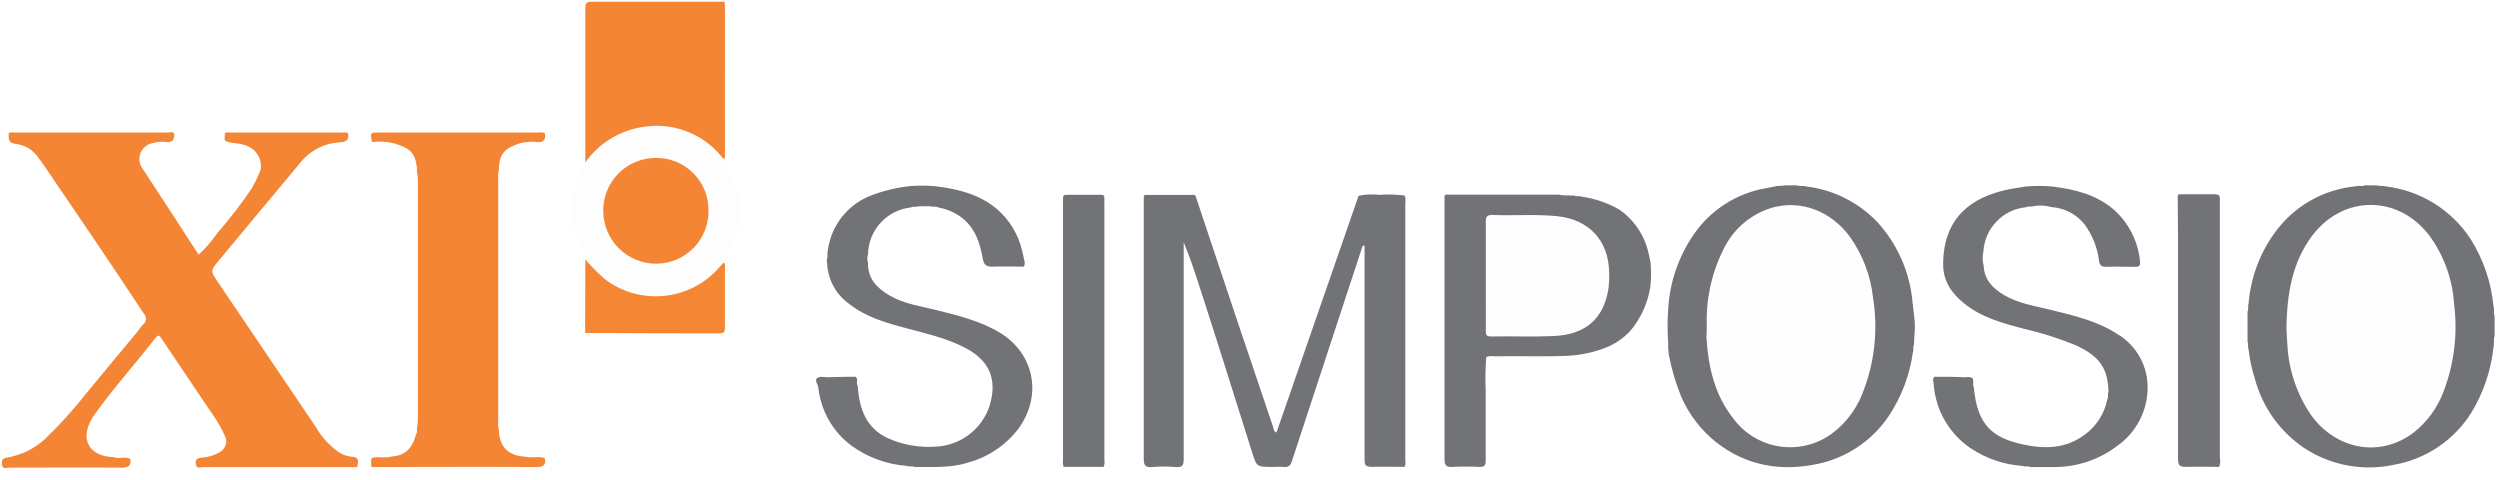
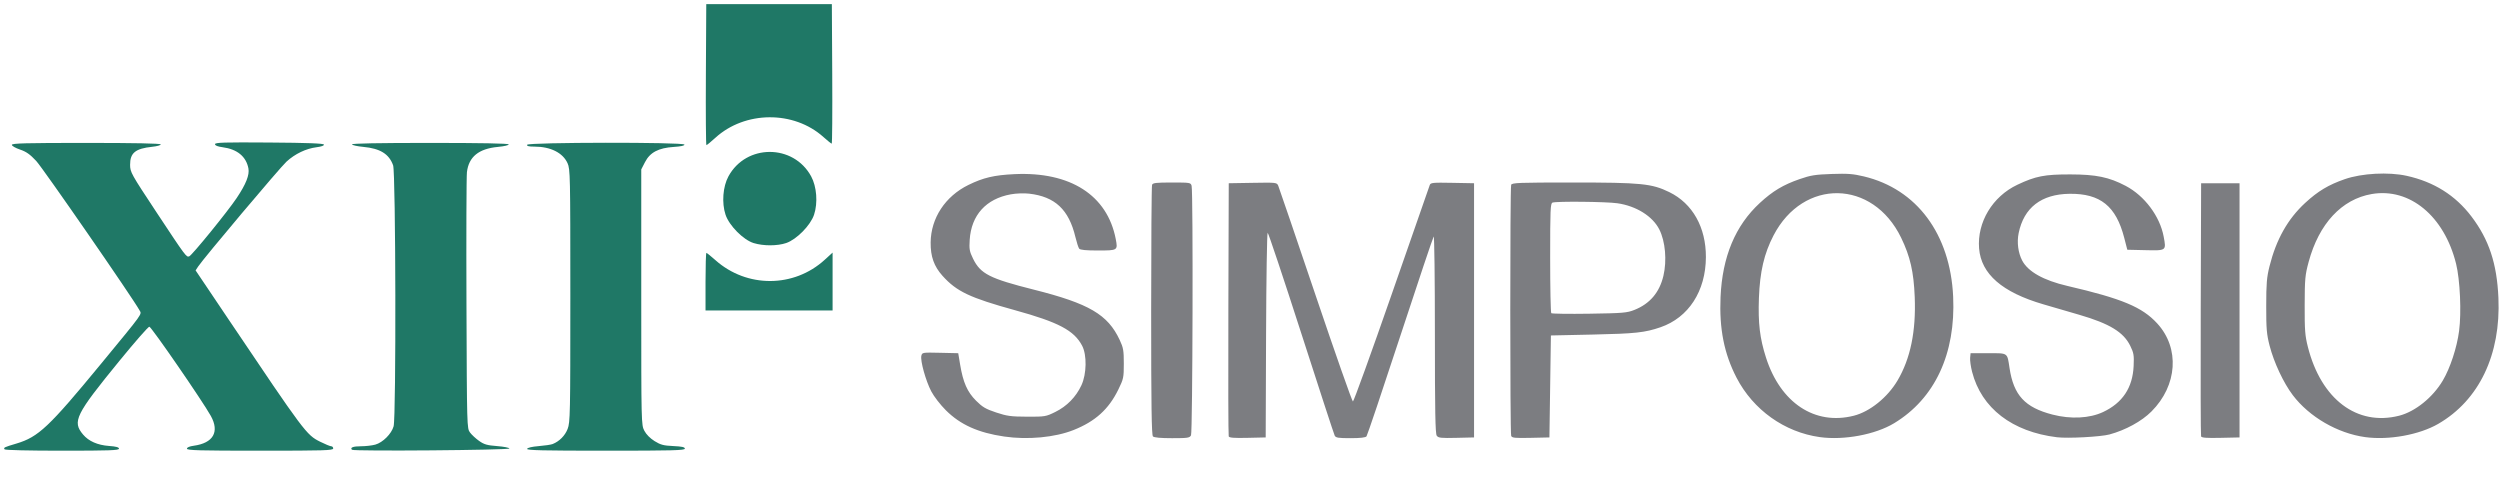
- <svg xmlns="http://www.w3.org/2000/svg" width="501" height="96" viewBox="0 0 501 96">
-   <g fill="none">
-     <path fill="#F48534" d="M69.769 26.763C69.942 28.076 69.423 28.46 68.074 28.521 64.934 28.704 62.026 30.234 60.095 32.719 54.677 39.159 49.333 45.647 43.94 52.111 42.158 54.254 42.121 54.254 43.68 56.545 50.187 66.195 56.702 75.838 63.225 85.472 64.324 87.418 65.826 89.106 67.629 90.425 68.581 91.129 69.724 91.527 70.907 91.564 72.218 91.886 71.649 92.803 71.6 93.62L40.674 93.62C40.167 93.62 39.375 94.066 39.226 92.939 39.078 91.812 39.882 91.775 40.562 91.7 41.781 91.602 42.963 91.238 44.026 90.636 44.56 90.319 44.971 89.83 45.189 89.249 45.395 88.736 45.395 88.164 45.189 87.651 43.952 84.63 41.923 82.128 40.167 79.454 37.594 75.553 34.922 71.714 32.349 67.813 31.903 67.132 31.643 67.095 31.186 67.689 27.054 73.002 22.526 77.98 18.642 83.515 18.556 83.639 18.494 83.763 18.419 83.899 15.945 88.097 17.912 91.502 22.848 91.614 23.9 92.097 25.124 91.292 26.151 92.047 26.275 93.372 25.693 93.731 24.37 93.719 16.861 93.645 9.34 93.719 1.831 93.719 1.311 93.719.482 94.152.383 93.025.285 91.899.804 91.787 1.621 91.663 4.397 91.156 6.972 89.868 9.043 87.948 12.073 85.036 14.892 81.912 17.479 78.599 20.856 74.488 24.271 70.414 27.66 66.327 27.945 65.891 28.264 65.477 28.613 65.089 28.976 64.847 29.211 64.454 29.252 64.019 29.292 63.584 29.135 63.153 28.823 62.848 23.133 54.245 17.401 45.73 11.628 37.301 10.317 35.369 9.043 33.388 7.633 31.531 6.631 30.068 5.058 29.097 3.303 28.856 1.583 28.732 1.732 27.803 1.757 26.714 2.152 26.416 2.61 26.553 2.994 26.553L33.598 26.553C34.043 26.553 34.588 26.28 34.934 26.825 34.934 28.063 34.55 28.645 33.19 28.447 32.359 28.354 31.518 28.425 30.716 28.658 29.558 28.823 28.58 29.599 28.154 30.689 27.729 31.779 27.923 33.014 28.662 33.921 32.373 39.604 36.084 45.264 39.795 51.022 41.202 49.759 42.448 48.328 43.507 46.762 46.041 43.869 48.388 40.816 50.533 37.623 51.138 36.523 51.683 35.39 52.166 34.23 52.347 33.578 52.347 32.889 52.166 32.236 51.485 29.946 49.778 29.029 47.589 28.757 46.919 28.687 46.255 28.579 45.597 28.435 44.558 28.187 45.238 27.296 45.016 26.726 45.262 26.558 45.565 26.495 45.857 26.553L68.816 26.553C69.225 26.553 69.546 26.466 69.769 26.763zM83.673 85.249C83.673 84.605 83.747 84.011 83.747 83.329L83.747 36.781C83.747 36.187 83.747 35.543 83.673 35.01 83.438 34.404 83.673 33.772 83.463 33.14 83.141 30.329 81.607 29.512 79.047 28.757 77.586 28.376 76.066 28.279 74.569 28.472 74.16 26.602 74.185 26.553 75.905 26.553L107.956 26.553C108.375 26.477 108.808 26.533 109.193 26.714 109.441 28.15 108.847 28.633 107.424 28.46 106.057 28.314 104.674 28.497 103.392 28.992 100.732 29.995 99.953 31.345 99.965 34.329 99.815 34.75 99.773 35.201 99.841 35.642L99.841 84.593C99.771 85.033 99.813 85.485 99.965 85.905 99.965 89.422 101.796 91.366 105.235 91.502 106.472 91.886 107.907 91.329 109.193 91.812 109.453 93.211 108.921 93.595 107.474 93.595 96.464 93.521 85.455 93.595 74.445 93.595 74.235 91.626 74.235 91.626 76.14 91.626 76.904 91.715 77.678 91.673 78.428 91.502 81.137 91.279 82.56 90.016 83.376 87.069 83.76 86.5 83.376 85.831 83.673 85.249zM117.296 32.546L117.296 1.588C117.296.498 117.667.35 118.657.35L145.191.35C145.463.647 145.352 1.006 145.352 1.34L145.352 31.171C145.406 31.509 145.341 31.855 145.166 32.15 144.461 32.075 144.078 31.469 143.632 31.011 138.754 25.758 131.047 24.258 124.557 27.296 122.358 28.217 120.414 29.657 118.892 31.493 118.459 31.89 118.162 32.633 117.296 32.546z" />
-     <path fill="#FDFDFD" d="M117.296,32.546 C119.956,28.795 123.997,26.255 128.528,25.488 C134.447,24.39 140.5,26.543 144.399,31.134 C144.597,31.345 144.783,31.58 144.968,31.803 C145.352,31.803 145.278,31.456 145.278,31.233 L145.278,1.105 C145.258,0.809 145.216,0.516 145.154,0.226 C145.711,0.696 145.463,1.34 145.463,1.898 C145.463,11.457 145.537,21.005 145.463,30.565 C145.477,32.357 145.923,34.12 146.762,35.704 C149.236,40.855 148.482,45.858 145.946,50.749 C145.614,51.386 145.456,52.1 145.488,52.817 L145.488,65.882 C145.488,66.748 145.253,67.12 144.313,67.12 L118.199,67.12 C117.853,67.12 117.494,67.12 117.271,66.798 C117.963,66.398 118.774,66.258 119.56,66.402 L142.544,66.402 C144.733,66.402 144.746,66.402 144.746,64.148 L144.746,53.771 C142.823,55.839 140.494,57.487 137.905,58.613 C130.917,61.423 122.916,59.39 118.112,53.585 C117.8,53.078 117.527,52.548 117.296,52 C117.655,51.331 116.987,51.059 116.789,50.601 C115.573,48.129 114.838,45.447 114.624,42.7 C114.618,39.638 115.357,36.621 116.776,33.908 C117.063,33.506 117.241,33.037 117.296,32.546 L117.296,32.546 Z" />
-     <path fill="#F48534" d="M141.987,42.168 C142.033,44.961 140.966,47.658 139.02,49.662 C137.075,51.665 134.412,52.809 131.621,52.842 C128.799,52.882 126.078,51.791 124.063,49.811 C122.049,47.832 120.909,45.129 120.896,42.304 C120.856,39.478 121.955,36.756 123.945,34.751 C125.936,32.747 128.649,31.631 131.472,31.654 C134.268,31.624 136.958,32.722 138.936,34.7 C140.914,36.678 142.014,39.369 141.987,42.168 L141.987,42.168 Z" />
-     <path fill="#F48634" d="M117.296,52 C118.537,53.466 119.898,54.824 121.366,56.062 C128.445,61.307 138.362,60.229 144.152,53.585 L145.018,52.619 C145.438,52.916 145.278,53.3 145.278,53.61 L145.278,65.634 C145.278,66.402 145.166,66.798 144.239,66.798 C135.245,66.798 126.252,66.798 117.259,66.724 L117.296,52 Z" />
-     <path fill="#727377" d="M239.577 39.208C242.381 47.604 245.185 56.004 247.989 64.408 250.339 71.409 252.706 78.417 255.089 85.435 255.238 85.856 255.176 86.45 255.807 86.673L272.259 39.233C273.605 38.949 274.988 38.886 276.354 39.047 278.061 38.919 279.777 38.964 281.475 39.183L281.475 39.183C281.669 39.641 281.721 40.145 281.624 40.632L281.624 92.121C281.624 92.604 281.785 93.112 281.451 93.558 279.273 93.558 277.096 93.496 274.919 93.558 273.682 93.558 273.459 93.224 273.459 92.072L273.459 56.161 273.459 49.152C272.903 49.263 272.927 49.697 272.816 50.043 268.173 64.136 263.542 78.232 258.924 92.332 258.603 93.298 258.207 93.707 257.192 93.57 256.451 93.524 255.707 93.524 254.966 93.57 251.873 93.57 251.848 93.57 250.945 90.722 249.028 84.692 247.148 78.661 245.243 72.63 243.593 67.388 241.915 62.15 240.208 56.916 239.305 54.13 238.389 51.344 237.214 48.57L237.214 50.068 237.214 91.961C237.214 93.199 236.967 93.719 235.606 93.595 234.03 93.457 232.444 93.457 230.868 93.595 229.421 93.731 229.198 93.137 229.211 91.849L229.211 41.078 229.211 39.295C229.409 38.973 229.73 39.06 230.002 39.06L238.872 39.06C239.117 39.011 239.372 39.064 239.577 39.208L239.577 39.208zM473.921 37.14L476.395 37.14C476.89 37.388 477.459 37.14 477.966 37.338 484.997 38.135 491.304 42.037 495.161 47.975 497.713 52.065 499.272 56.696 499.713 61.498 499.936 62.105 499.652 62.736 499.924 63.368L499.924 67.343C499.615 68.036 499.924 68.804 499.701 69.497 499.223 74.14 497.723 78.618 495.31 82.611 491.836 88.213 486.129 92.054 479.636 93.162 473.526 94.456 467.153 93.276 461.91 89.88 456.96 86.596 453.386 81.608 451.865 75.862 451.252 73.979 450.837 72.037 450.628 70.067 450.405 69.559 450.628 68.99 450.405 68.482L450.405 62.427C450.677 61.944 450.405 61.374 450.615 60.879 451.008 55.815 452.775 50.956 455.724 46.824 459.53 41.417 465.511 37.95 472.09 37.338 472.659 37.14 473.327 37.413 473.921 37.14zM383.333 70.661C382.696 75.199 381.052 79.536 378.521 83.354 375.217 88.272 370.134 91.713 364.345 92.951 356.922 94.549 349.921 93.36 343.884 88.592 340.849 86.171 338.453 83.042 336.907 79.478 335.804 76.765 334.975 73.948 334.433 71.07 334.317 70.25 334.271 69.421 334.297 68.593 334.143 66.425 334.143 64.248 334.297 62.08 334.575 56.674 336.348 51.452 339.418 46.997 342.783 42.082 347.989 38.737 353.854 37.722L355.735 37.363C356.341 37.115 356.972 37.363 357.603 37.14L360.077 37.14C360.671 37.425 361.314 37.14 361.932 37.363 367.342 38.005 372.363 40.498 376.146 44.421 380.264 48.892 382.775 54.609 383.284 60.668 383.395 61.646 383.519 62.612 383.63 63.591 383.78 64.866 383.78 66.154 383.63 67.429L383.556 69.163C383.271 69.609 383.568 70.179 383.333 70.661zM187.621 37.338C192.001 37.896 196.182 38.911 199.707 41.821 202.274 44.006 204.073 46.958 204.841 50.242 204.989 50.811 205.088 51.393 205.212 51.963 205.401 52.436 205.401 52.964 205.212 53.436 203.084 53.436 200.957 53.362 198.829 53.436 197.592 53.436 197.147 53.028 196.924 51.752 196.33 48.31 195.18 45.103 191.976 43.084 190.753 42.326 189.397 41.809 187.98 41.561 187.51 41.264 186.941 41.561 186.459 41.338L184.059 41.338C183.576 41.573 183.02 41.264 182.55 41.573 177.711 42.087 174.019 46.139 173.952 51.009 173.762 51.546 173.762 52.132 173.952 52.669 173.866 55.913 175.832 57.808 178.368 59.269 181.176 60.891 184.368 61.325 187.448 62.092 191.914 63.194 196.38 64.272 200.4 66.686 206.771 70.5 209.195 78.649 204.21 85.757 201.662 89.172 198.035 91.625 193.918 92.716 190.417 93.843 186.842 93.533 183.267 93.583 182.772 93.323 182.203 93.583 181.708 93.36 177.755 93.071 173.958 91.695 170.736 89.385 166.921 86.593 164.467 82.314 163.982 77.608 163.907 76.989 163.215 76.308 163.722 75.813 164.229 75.318 165.219 75.615 165.986 75.59 167.804 75.528 169.623 75.528 171.453 75.491 172.097 75.974 171.453 76.729 171.886 77.311 172.183 81.806 173.519 85.794 177.923 87.812 180.989 89.181 184.349 89.76 187.696 89.496 192.604 89.214 196.833 85.936 198.334 81.249 199.856 76.172 198.433 72.395 193.596 69.795 189.885 67.826 185.902 66.922 181.919 65.857 177.935 64.792 173.655 63.653 170.179 60.904 167.885 59.295 166.341 56.824 165.899 54.056 165.689 53.548 165.899 52.978 165.689 52.483L165.689 52C165.973 51.406 165.689 50.762 165.911 50.13 166.576 45.082 169.997 40.826 174.781 39.097 177.293 38.14 179.923 37.528 182.599 37.276 184.272 37.152 185.952 37.172 187.621 37.338L187.621 37.338zM397.522 53.238C397.633 56.012 399.316 57.746 401.493 59.058 404.437 60.842 407.826 61.312 411.105 62.129 415.669 63.256 420.271 64.321 424.291 66.922 428.214 69.233 430.551 73.514 430.378 78.067 430.244 82.582 427.988 86.769 424.291 89.36 420.732 92.071 416.393 93.557 411.921 93.595L406.886 93.595C406.391 93.323 405.822 93.595 405.328 93.372 401.61 93.124 398.022 91.903 394.924 89.831 390.604 86.908 387.867 82.159 387.502 76.952 387.502 76.457 387.143 75.912 387.712 75.503 389.716 75.503 391.733 75.503 393.737 75.602 394.256 75.602 394.813 75.441 395.308 75.788 395.617 76.37 395.246 77.026 395.555 77.633 396.235 85.187 399.266 87.775 405.624 89.112 409.843 90.004 413.987 89.905 417.698 87.168 420.097 85.458 421.749 82.892 422.312 79.998 422.609 79.515 422.312 78.958 422.535 78.463 422.411 73.943 420.877 71.343 415.743 69.089 412.449 67.751 409.053 66.678 405.587 65.882 401.357 64.779 397.101 63.64 393.613 60.804 391.139 58.811 389.395 56.359 389.407 52.991 389.407 43.233 395.592 39.481 402.037 38.057 403.274 37.772 404.647 37.598 405.958 37.375 407.728 37.219 409.508 37.219 411.278 37.375 415.756 37.933 420.098 38.973 423.648 42.044 426.642 44.729 428.507 48.451 428.868 52.458 428.967 53.238 428.658 53.486 427.879 53.474 425.899 53.474 423.92 53.399 421.953 53.474 421.001 53.474 420.716 52.966 420.642 52.235 420.315 49.631 419.337 47.152 417.797 45.028 416.19 42.975 413.79 41.698 411.191 41.511 410.013 41.179 408.776 41.107 407.567 41.301 407.084 41.536 406.515 41.227 406.045 41.524 401.384 41.957 397.74 45.737 397.472 50.415 397.262 51.346 397.279 52.315 397.522 53.238zM312.909 39.121L315.494 39.196C315.989 39.456 316.558 39.196 317.065 39.419 319.676 39.807 322.193 40.676 324.487 41.982 327.508 44.069 329.618 47.231 330.388 50.824 330.536 51.393 330.635 51.975 330.759 52.545 330.912 54.118 330.912 55.702 330.759 57.275 330.292 60.531 328.945 63.597 326.862 66.142 325.427 67.751 323.623 68.988 321.605 69.745 319.193 70.663 316.649 71.19 314.071 71.305 309.197 71.516 304.311 71.305 299.437 71.404 298.902 71.306 298.35 71.357 297.841 71.553 297.674 73.77 297.637 75.994 297.73 78.215L297.73 92.332C297.73 93.323 297.446 93.57 296.493 93.57 294.663 93.476 292.83 93.476 291.001 93.57 289.764 93.657 289.479 93.174 289.479 91.985L289.479 44.013 289.479 39.258C289.702 38.861 290.098 39.01 290.407 39.01L312.228 39.01C312.46 39.005 312.691 39.042 312.909 39.121L312.909 39.121zM444.715 93.558C442.488 93.558 440.261 93.496 438.035 93.558 436.798 93.558 436.476 93.236 436.476 91.998L436.476 55.306C436.476 49.957 436.476 44.62 436.414 39.208 436.526 38.911 436.785 38.936 437.033 38.936L443.849 38.936C444.628 38.936 444.888 39.183 444.863 39.964L444.863 45.152 444.863 91.886C444.991 92.445 444.939 93.03 444.715 93.558zM221.17 93.558L213.154 93.558C213 93.087 212.957 92.587 213.03 92.097L213.03 40.744C213.03 38.824 212.832 39.047 214.811 39.035L219.549 39.035C221.516 39.035 221.318 38.824 221.318 40.756L221.318 84.989 221.318 92.109C221.404 92.596 221.353 93.098 221.17 93.558z" />
-     <path fill="#FEFEFE" d="M458.199 65.621C458.335 58.885 459.324 52.582 463.394 47.195 469.579 39.06 480.49 39.022 486.749 47.084 489.714 51.081 491.462 55.849 491.784 60.817 492.571 66.88 491.813 73.044 489.582 78.735 488.368 81.856 486.344 84.596 483.719 86.673 477.076 91.738 468.243 90.227 463.134 83.181 460.335 79.08 458.702 74.295 458.409 69.336 458.285 68.036 458.273 66.736 458.199 65.621zM342.041 65.337C341.849 60.075 342.971 54.848 345.307 50.13 347.223 45.991 350.83 42.881 355.203 41.598 360.992 40.025 366.918 42.292 370.715 47.443 373.28 51.044 374.877 55.244 375.354 59.64 376.421 66.224 375.646 72.975 373.115 79.144 371.855 82.235 369.771 84.921 367.091 86.908 364.053 89.123 360.261 90.038 356.549 89.453 352.836 88.868 349.509 86.83 347.298 83.788 343.587 79.07 342.35 73.534 341.979 67.689 341.991 66.922 342.041 66.129 342.041 65.337zM297.755 55.22L297.755 44.533C297.755 43.493 297.928 43.035 299.116 43.084 303.408 43.245 307.775 42.898 312.005 43.319 318.413 43.951 322.372 48.186 322.471 54.588 322.52 55.726 322.466 56.865 322.31 57.993 321.32 63.925 317.733 67.058 311.337 67.343 307.144 67.529 302.938 67.343 298.732 67.429 297.73 67.429 297.767 66.909 297.767 66.191 297.755 62.538 297.755 58.885 297.755 55.22z" />
+ <svg xmlns="http://www.w3.org/2000/svg" width="1806" height="355" viewBox="0 0 1806 355">
+   <g fill="none" transform="translate(3 3)">
+     <path fill="#7C7D81" d="M722.47,312.358 C703.652,309.614 690.774,303.823 680.308,293.398 C676.289,289.396 671.694,283.445 669.74,279.712 C665.754,272.1 661.712,257.557 662.59,253.989 C663.178,251.599 663.429,251.56 676.209,251.854 L689.228,252.154 L690.606,260.426 C692.752,273.305 695.758,280.116 702.092,286.45 C706.74,291.098 709.072,292.468 716.606,294.972 C724.462,297.584 727.252,297.963 738.95,298.008 C751.922,298.059 752.525,297.958 759.364,294.59 C767.733,290.47 774.297,283.757 778.232,275.294 C782.012,267.162 782.252,253.442 778.729,246.743 C772.924,235.702 761.73,229.783 730.226,221.097 C697.609,212.104 688.029,207.559 677.886,196.266 C671.707,189.386 669.195,182.323 669.301,172.121 C669.483,154.558 679.846,138.799 696.613,130.59 C707.368,125.324 715.146,123.502 729.853,122.803 C770.204,120.886 796.912,137.996 803.013,169.672 C804.596,177.891 804.495,177.956 790.186,177.956 C781.393,177.956 777.311,177.555 776.592,176.622 C776.026,175.888 774.803,172.119 773.875,168.246 C769.112,148.378 759.157,139.04 740.456,136.898 C736.69,136.466 731.132,136.672 727.179,137.389 C709.315,140.628 698.667,152.403 697.515,170.189 C697.074,177.009 697.355,178.593 699.94,183.878 C705.297,194.828 711.943,198.215 743.797,206.231 C783.769,216.291 797.275,224.207 805.881,242.62 C808.494,248.212 808.84,250.196 808.841,259.627 C808.842,269.778 808.648,270.702 804.877,278.424 C797.934,292.64 788.234,301.415 772.578,307.638 C759.074,313.007 739.534,314.847 722.47,312.358 L722.47,312.358 Z M829.881,312.258 C828.906,311.282 828.6,289.691 828.6,221.6 C828.6,172.443 828.892,131.463 829.248,130.534 C829.792,129.117 832.083,128.846 843.536,128.846 C856.778,128.846 857.194,128.915 857.819,131.248 C858.996,135.642 858.58,309.244 857.386,311.474 C856.39,313.335 855.046,313.539 843.722,313.539 C835.377,313.539 830.733,313.109 829.881,312.258 L829.881,312.258 Z M884.617,312.232 C884.329,311.481 884.219,270.03 884.371,220.12 L884.647,129.375 L902.005,129.081 C919.172,128.791 919.375,128.815 920.418,131.217 C920.998,132.552 933.136,168.151 947.391,210.325 C961.646,252.5 973.777,287.018 974.348,287.034 C974.919,287.049 987.49,252.303 1002.283,209.82 C1017.075,167.336 1029.482,131.724 1029.853,130.681 C1030.464,128.962 1031.994,128.812 1046.193,129.08 L1061.858,129.375 L1061.858,221.187 L1061.858,313 L1049.06,313.302 C1037.953,313.565 1036.083,313.365 1034.915,311.764 C1033.863,310.325 1033.568,294.272 1033.568,238.385 C1033.568,199.039 1033.176,167.303 1032.698,167.861 C1032.219,168.419 1021.341,200.823 1008.524,239.87 C995.707,278.917 984.751,311.465 984.177,312.199 C983.468,313.105 979.763,313.533 972.626,313.533 C963.691,313.533 961.977,313.253 961.174,311.665 C960.654,310.637 949.747,277.249 936.937,237.468 C924.126,197.687 913.249,165.139 912.764,165.139 C912.28,165.139 911.761,198.407 911.609,239.069 L911.336,312.999 L898.238,313.3 C888.351,313.525 885.011,313.262 884.618,312.232 L884.617,312.232 Z M1088.672,311.875 C1087.817,309.648 1087.806,132.756 1088.66,130.529 C1089.236,129.027 1094.128,128.84 1132.823,128.84 C1182.665,128.84 1190.217,129.591 1202.941,135.804 C1219.725,144 1229.427,161.256 1229.34,182.754 C1229.239,207.272 1216.835,226.422 1196.527,233.409 C1185.298,237.273 1178.351,238.024 1147.794,238.681 L1117.37,239.336 L1116.836,276.168 L1116.303,312.999 L1102.818,313.297 C1091.226,313.553 1089.24,313.347 1088.673,311.875 L1088.672,311.875 Z M1177.685,220.888 C1188.846,216.465 1195.824,208.266 1198.651,196.256 C1201.261,185.167 1200.042,171.359 1195.695,162.765 C1190.848,153.184 1179.029,145.798 1165.409,143.837 C1157.311,142.671 1121.278,142.31 1118.524,143.367 C1117.027,143.942 1116.836,148.456 1116.836,183.224 C1116.836,204.789 1117.196,222.793 1117.636,223.235 C1118.076,223.676 1130.447,223.852 1145.125,223.626 C1169.478,223.251 1172.328,223.011 1177.685,220.888 L1177.685,220.888 Z M1311.661,312.77 C1286.161,309.244 1263.495,293.08 1251.484,269.857 C1242.488,252.462 1238.922,234.484 1239.926,211.579 C1241.205,182.412 1250.597,159.938 1268.341,143.582 C1277.592,135.056 1285.165,130.514 1296.971,126.412 C1305.021,123.615 1308.256,123.095 1320.202,122.681 C1331.772,122.281 1335.641,122.574 1343.469,124.444 C1381.7,133.581 1405.861,166.105 1407.961,211.259 C1409.877,252.478 1394.756,284.929 1365.339,302.723 C1351.748,310.945 1329.106,315.183 1311.661,312.77 L1311.661,312.77 Z M1336.197,297.314 C1347.801,294.371 1360.531,284.121 1367.763,271.897 C1377.107,256.103 1381.181,236.339 1380.198,211.579 C1379.474,193.351 1376.921,182.223 1370.361,168.702 C1349.916,126.56 1299.744,125.668 1278.209,167.062 C1271.411,180.129 1268.338,193.278 1267.646,212.255 C1266.983,230.441 1268.283,241.383 1272.764,255.35 C1283.267,288.084 1308.019,304.459 1336.197,297.314 L1336.197,297.314 Z M1483.001,312.878 C1450.557,308.928 1428.42,291.885 1421.65,265.644 C1420.686,261.91 1420.045,257.346 1420.224,255.501 L1420.55,252.147 L1433.244,252.147 C1447.828,252.147 1446.972,251.55 1448.696,262.929 C1451.669,282.543 1459.788,291.329 1479.715,296.494 C1492.915,299.916 1506.498,299.233 1516.256,294.656 C1530.323,288.056 1537.628,277.073 1538.334,261.459 C1538.69,253.597 1538.423,251.981 1535.898,246.824 C1531.06,236.936 1520.964,230.783 1499.142,224.424 C1492.026,222.35 1480.337,218.943 1473.167,216.853 C1443.391,208.174 1428.179,194.956 1426.696,176.475 C1425.178,157.56 1436.368,138.955 1454.381,130.447 C1467.583,124.212 1473.976,122.966 1492.608,122.995 C1511.236,123.024 1520.579,124.958 1532.604,131.278 C1546.238,138.444 1557.307,153.236 1560.043,167.944 C1561.943,178.161 1562.072,178.065 1546.831,177.716 L1533.758,177.416 L1531.565,168.875 C1525.67,145.922 1514.297,136.742 1492.075,136.999 C1471.668,137.235 1459.027,147.002 1455.27,165.436 C1453.921,172.057 1454.898,179.626 1457.822,185.209 C1462.033,193.246 1473.244,199.544 1490.473,203.551 C1530.051,212.757 1544.533,218.81 1555.422,230.7 C1571.785,248.568 1569.992,275.476 1551.185,294.284 C1544.125,301.344 1532.472,307.718 1520.898,310.851 C1514.606,312.555 1490.801,313.828 1483.001,312.878 L1483.001,312.878 Z M1587.056,312.231 C1586.77,311.48 1586.659,270.029 1586.81,220.12 L1587.086,129.375 L1600.964,129.375 L1614.842,129.375 L1614.842,221.187 L1614.842,313 L1601.21,313.299 C1590.895,313.524 1587.451,313.261 1587.056,312.231 L1587.056,312.231 Z M1705.583,312.771 C1685.633,310.012 1665.22,298.169 1653.303,282.441 C1646.605,273.601 1639.697,258.881 1636.582,246.809 C1634.431,238.474 1634.104,234.656 1634.118,217.984 C1634.131,201.718 1634.499,197.316 1636.505,189.313 C1641.366,169.926 1649.663,155.196 1662.263,143.583 C1671.518,135.052 1679.091,130.512 1690.892,126.417 C1703.187,122.152 1722.464,121.117 1735.607,124.016 C1755.25,128.35 1770.785,138.108 1782.38,153.395 C1795.055,170.107 1800.773,187.362 1801.861,212.183 C1803.659,253.185 1787.908,286.135 1758.341,303.224 C1744.679,311.121 1722.574,315.121 1705.583,312.771 L1705.583,312.771 Z M1730.118,297.314 C1741.723,294.371 1754.453,284.121 1761.684,271.898 C1767.023,262.874 1771.852,248.187 1773.444,236.133 C1775.207,222.787 1774.153,199.163 1771.277,187.558 C1762.736,153.092 1737.791,132.461 1710.35,137.167 C1688.65,140.888 1672.2,158.596 1664.752,186.252 C1662.201,195.725 1661.951,198.453 1661.898,217.451 C1661.848,235.593 1662.145,239.476 1664.222,247.665 C1673.807,285.473 1699.745,305.016 1730.118,297.314 L1730.118,297.314 Z" />
+     <path fill="#1F7866" d="M0.274,321.592 C-0.524,320.303 -0.106,320.1 8.895,317.412 C24.745,312.679 32.344,305.523 69.662,260.201 C101.388,221.668 99.504,224.295 97.725,221.063 C92.854,212.215 27.993,118.452 23.176,113.294 C18.651,108.45 15.959,106.556 11.435,105.032 C8.206,103.944 5.565,102.421 5.565,101.648 C5.565,100.502 15.506,100.241 59.198,100.241 C94.064,100.241 112.924,100.614 113.098,101.308 C113.244,101.894 110.483,102.673 106.96,103.039 C94.801,104.303 90.932,107.462 90.984,116.082 C91.015,121.386 91.652,122.53 110.052,150.362 C131.272,182.458 131.652,182.97 133.705,182.182 C135.757,181.396 161.33,149.972 167.92,140.14 C174.715,130.002 177.35,123.382 176.461,118.682 C174.832,110.072 168.366,104.759 157.813,103.36 C154.2,102.881 152.322,102.128 152.322,101.157 C152.322,99.923 158.712,99.727 191.457,99.961 C219.365,100.161 230.708,100.587 230.994,101.445 C231.242,102.187 229.203,102.924 225.686,103.363 C218.095,104.31 210.131,108.125 203.974,113.761 C199.183,118.148 143.979,183.674 140.13,189.542 L138.298,192.336 L162.56,228.401 C216.866,309.128 218.396,311.172 228.184,316.059 C231.848,317.889 235.49,319.386 236.277,319.386 C237.064,319.386 237.708,320.106 237.708,320.985 C237.708,322.385 231.126,322.585 184.875,322.585 C140.964,322.585 132.043,322.339 132.043,321.13 C132.043,320.211 133.842,319.429 136.933,319.006 C151.046,317.073 155.691,309.029 149.339,297.524 C143.579,287.092 106.306,233.007 104.877,233.007 C104.077,233.007 94.373,244.088 83.312,257.631 C51.483,296.6 49.07,301.486 57.004,310.907 C61.071,315.736 67.495,318.564 75.741,319.155 C80.866,319.523 82.946,320.092 82.946,321.128 C82.946,322.334 75.881,322.585 41.917,322.585 C17.746,322.585 0.635,322.177 0.274,321.592 L0.274,321.592 Z M251.265,321.912 C249.673,320.321 252.083,319.385 257.783,319.379 C261.124,319.376 265.767,318.843 268.102,318.196 C273.543,316.686 279.834,310.401 281.345,304.965 C283.232,298.173 282.899,121.783 280.989,116.433 C278.059,108.224 271.646,104.251 259.492,103.117 C255.112,102.708 251.421,101.893 251.289,101.307 C251.131,100.606 270.457,100.241 307.617,100.241 C344.422,100.241 364.288,100.613 364.479,101.307 C364.644,101.905 361.216,102.705 356.678,103.128 C342.82,104.421 335.636,110.275 334.311,121.356 C333.946,124.405 333.795,167.295 333.974,216.667 C334.298,305.857 334.315,306.452 336.536,309.443 C337.765,311.099 340.727,313.836 343.117,315.526 C346.732,318.08 348.921,318.709 356.114,319.258 C360.872,319.621 364.874,320.398 365.009,320.985 C365.281,322.175 252.45,323.095 251.265,321.912 L251.265,321.912 Z M377.789,321.252 C378.061,320.428 381.257,319.672 386.15,319.274 C390.506,318.92 395.031,318.249 396.205,317.783 C401.08,315.851 405.173,311.734 407.05,306.874 C408.901,302.081 409.013,296.58 409.013,210.578 C409.013,123.566 408.921,119.162 407.005,114.917 C403.592,107.356 394.748,102.925 383.041,102.913 C378.964,102.909 377.475,102.529 377.794,101.574 C378.402,99.752 490.809,99.611 491.416,101.431 C491.675,102.208 489.033,102.8 483.803,103.135 C472.696,103.847 466.587,107.065 462.955,114.118 L460.245,119.379 L460.245,211.651 C460.245,303.184 460.262,303.957 462.476,308.188 C463.864,310.843 466.655,313.662 469.863,315.653 C474.209,318.349 476.333,318.912 483.375,319.232 C489.627,319.515 491.731,319.985 491.731,321.098 C491.731,322.351 482.734,322.585 434.54,322.585 C389.264,322.585 377.441,322.306 377.789,321.252 L377.789,321.252 Z M506.673,200.482 C506.673,189.045 506.956,179.688 507.303,179.688 C507.649,179.688 510.582,182.048 513.821,184.932 C536.506,205.133 570.489,205.018 592.777,184.666 L598.463,179.474 L598.463,200.375 L598.463,221.277 L552.568,221.277 L506.673,221.277 L506.673,200.482 Z M541.443,172.596 C533.984,170.308 523.74,159.973 521.125,152.096 C518.295,143.573 519.191,131.815 523.237,124.387 C536.047,100.871 570.156,100.871 582.967,124.387 C587.013,131.815 587.909,143.573 585.079,152.096 C582.525,159.788 572.45,170.022 564.919,172.573 C558.497,174.749 548.497,174.759 541.443,172.596 L541.443,172.596 Z M506.93,50.92 L507.207,0 L552.568,0 L597.929,0 L598.207,50.387 C598.359,78.1 598.189,100.774 597.83,100.774 C597.47,100.774 594.783,98.625 591.858,95.998 C570.429,76.748 535.176,77.002 513.756,96.562 C510.576,99.465 507.677,101.841 507.314,101.841 C506.95,101.841 506.777,78.927 506.93,50.92 L506.93,50.92 Z" />
  </g>
</svg>
